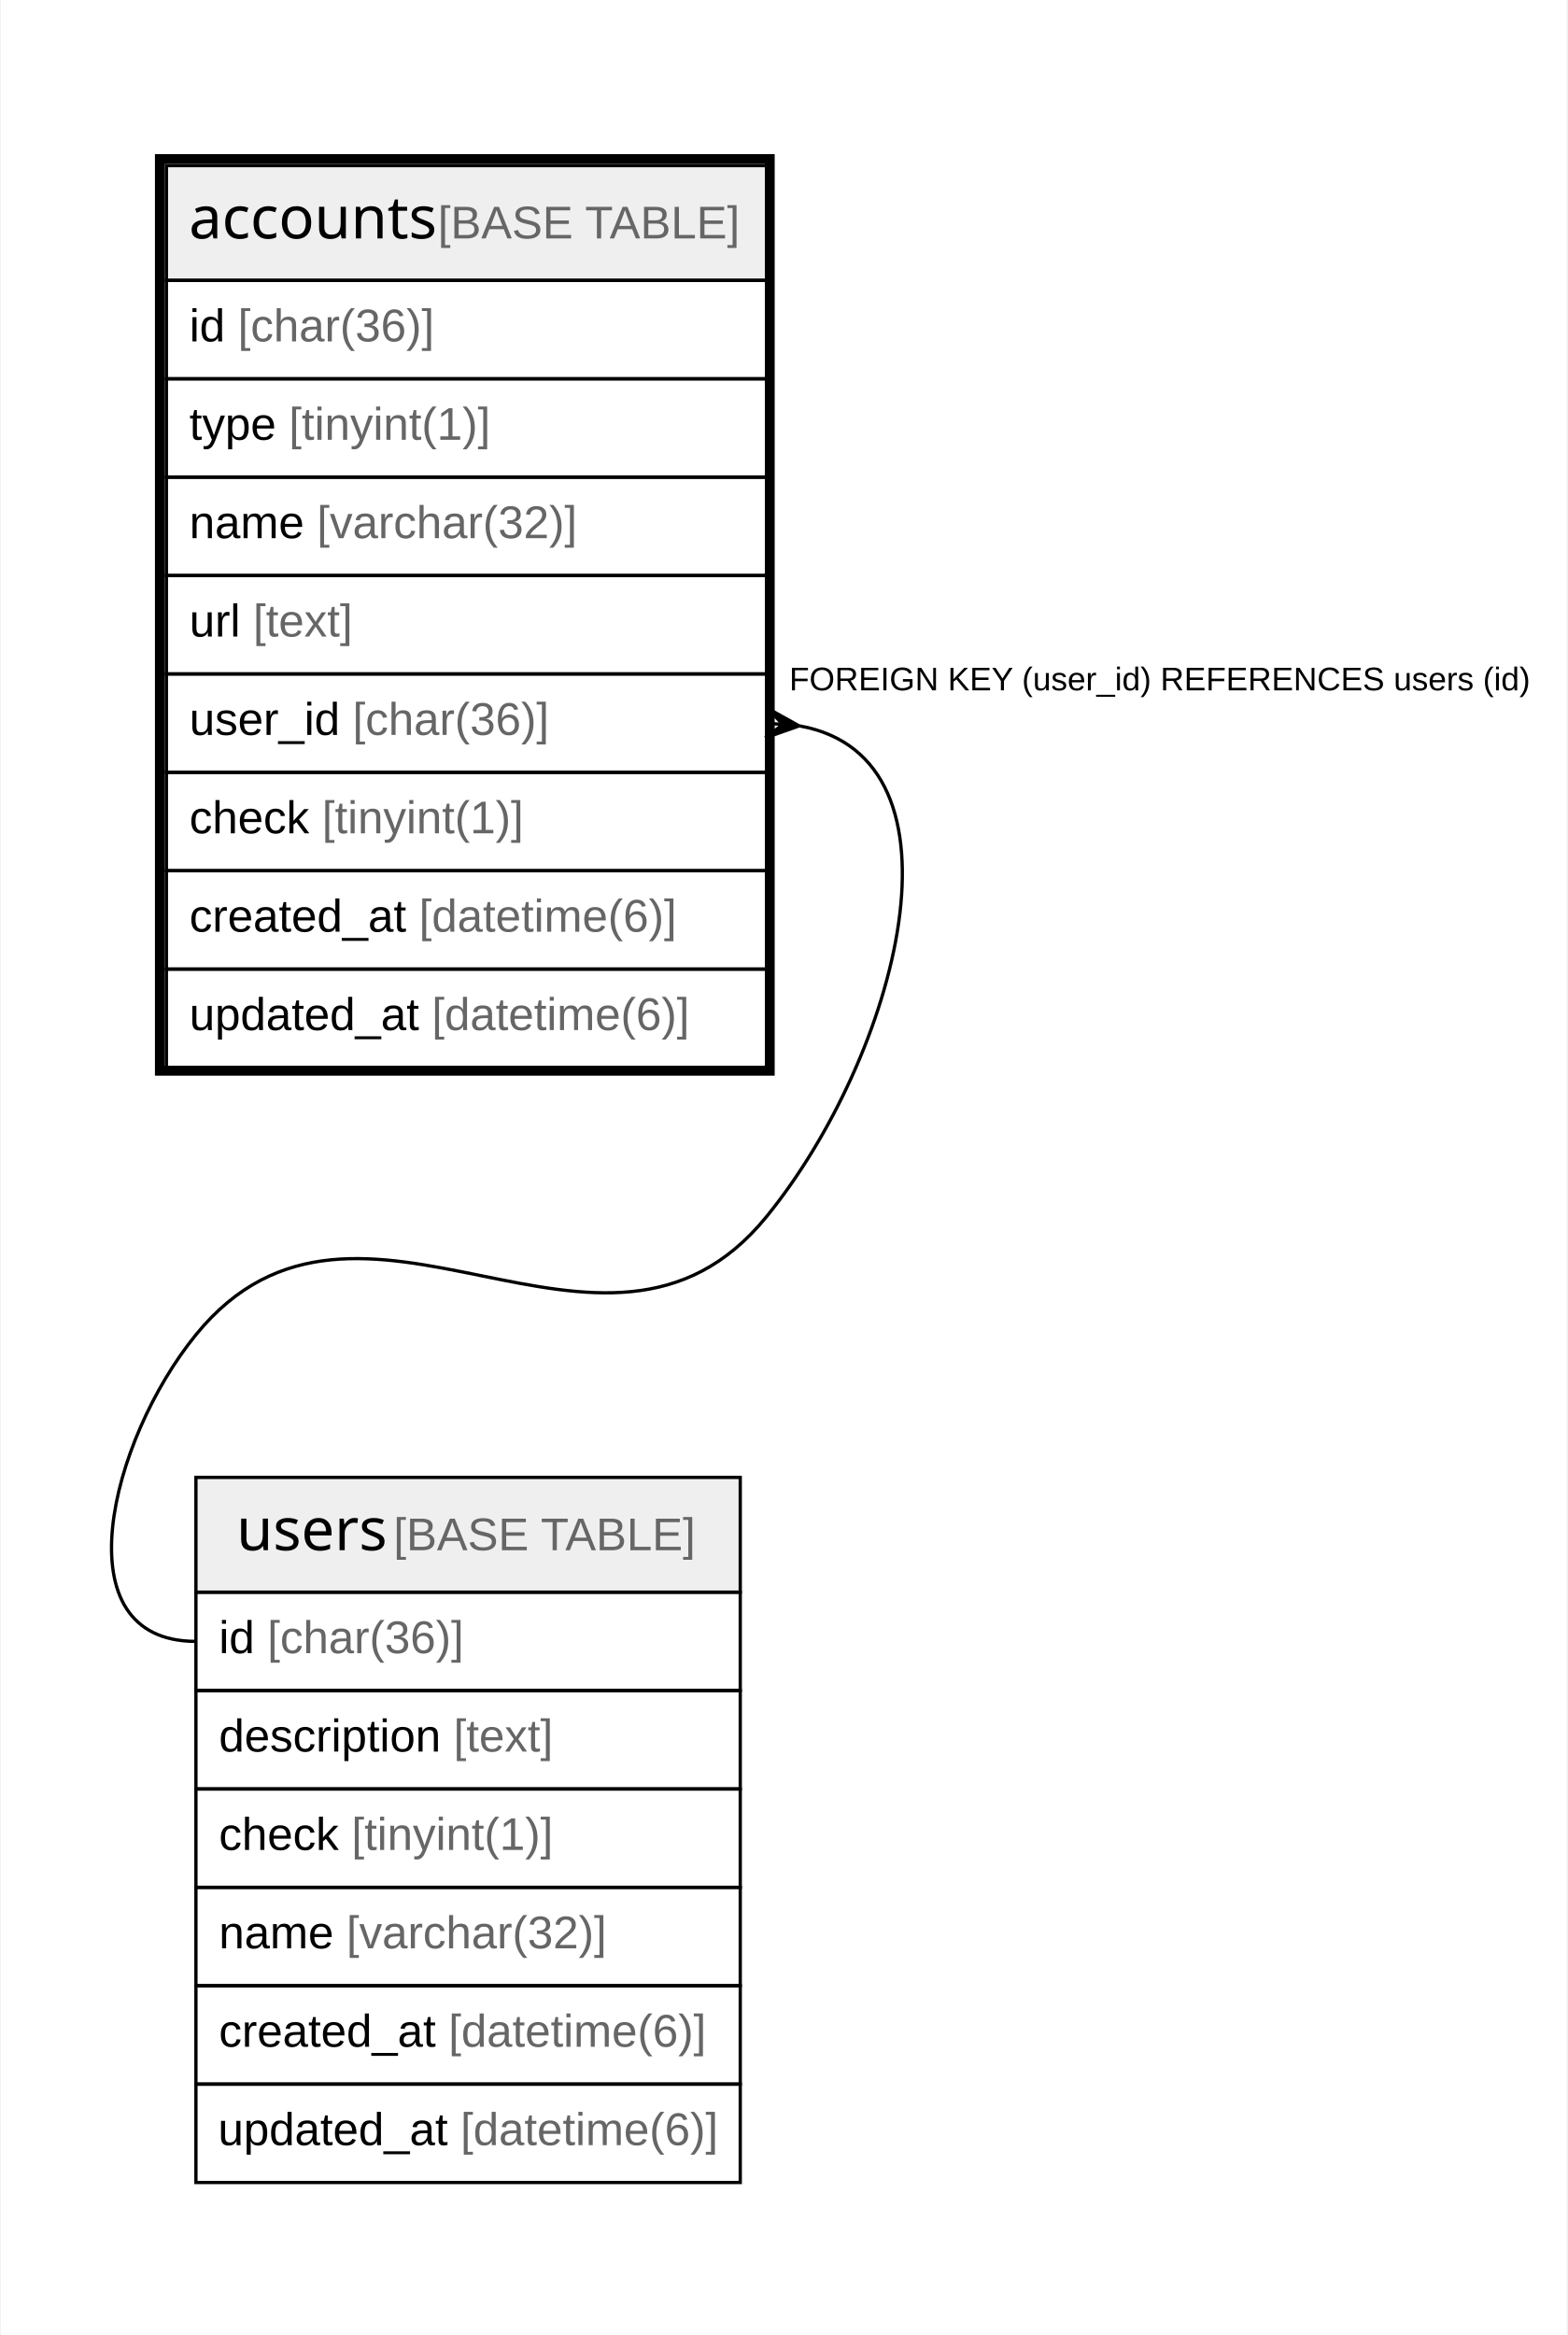
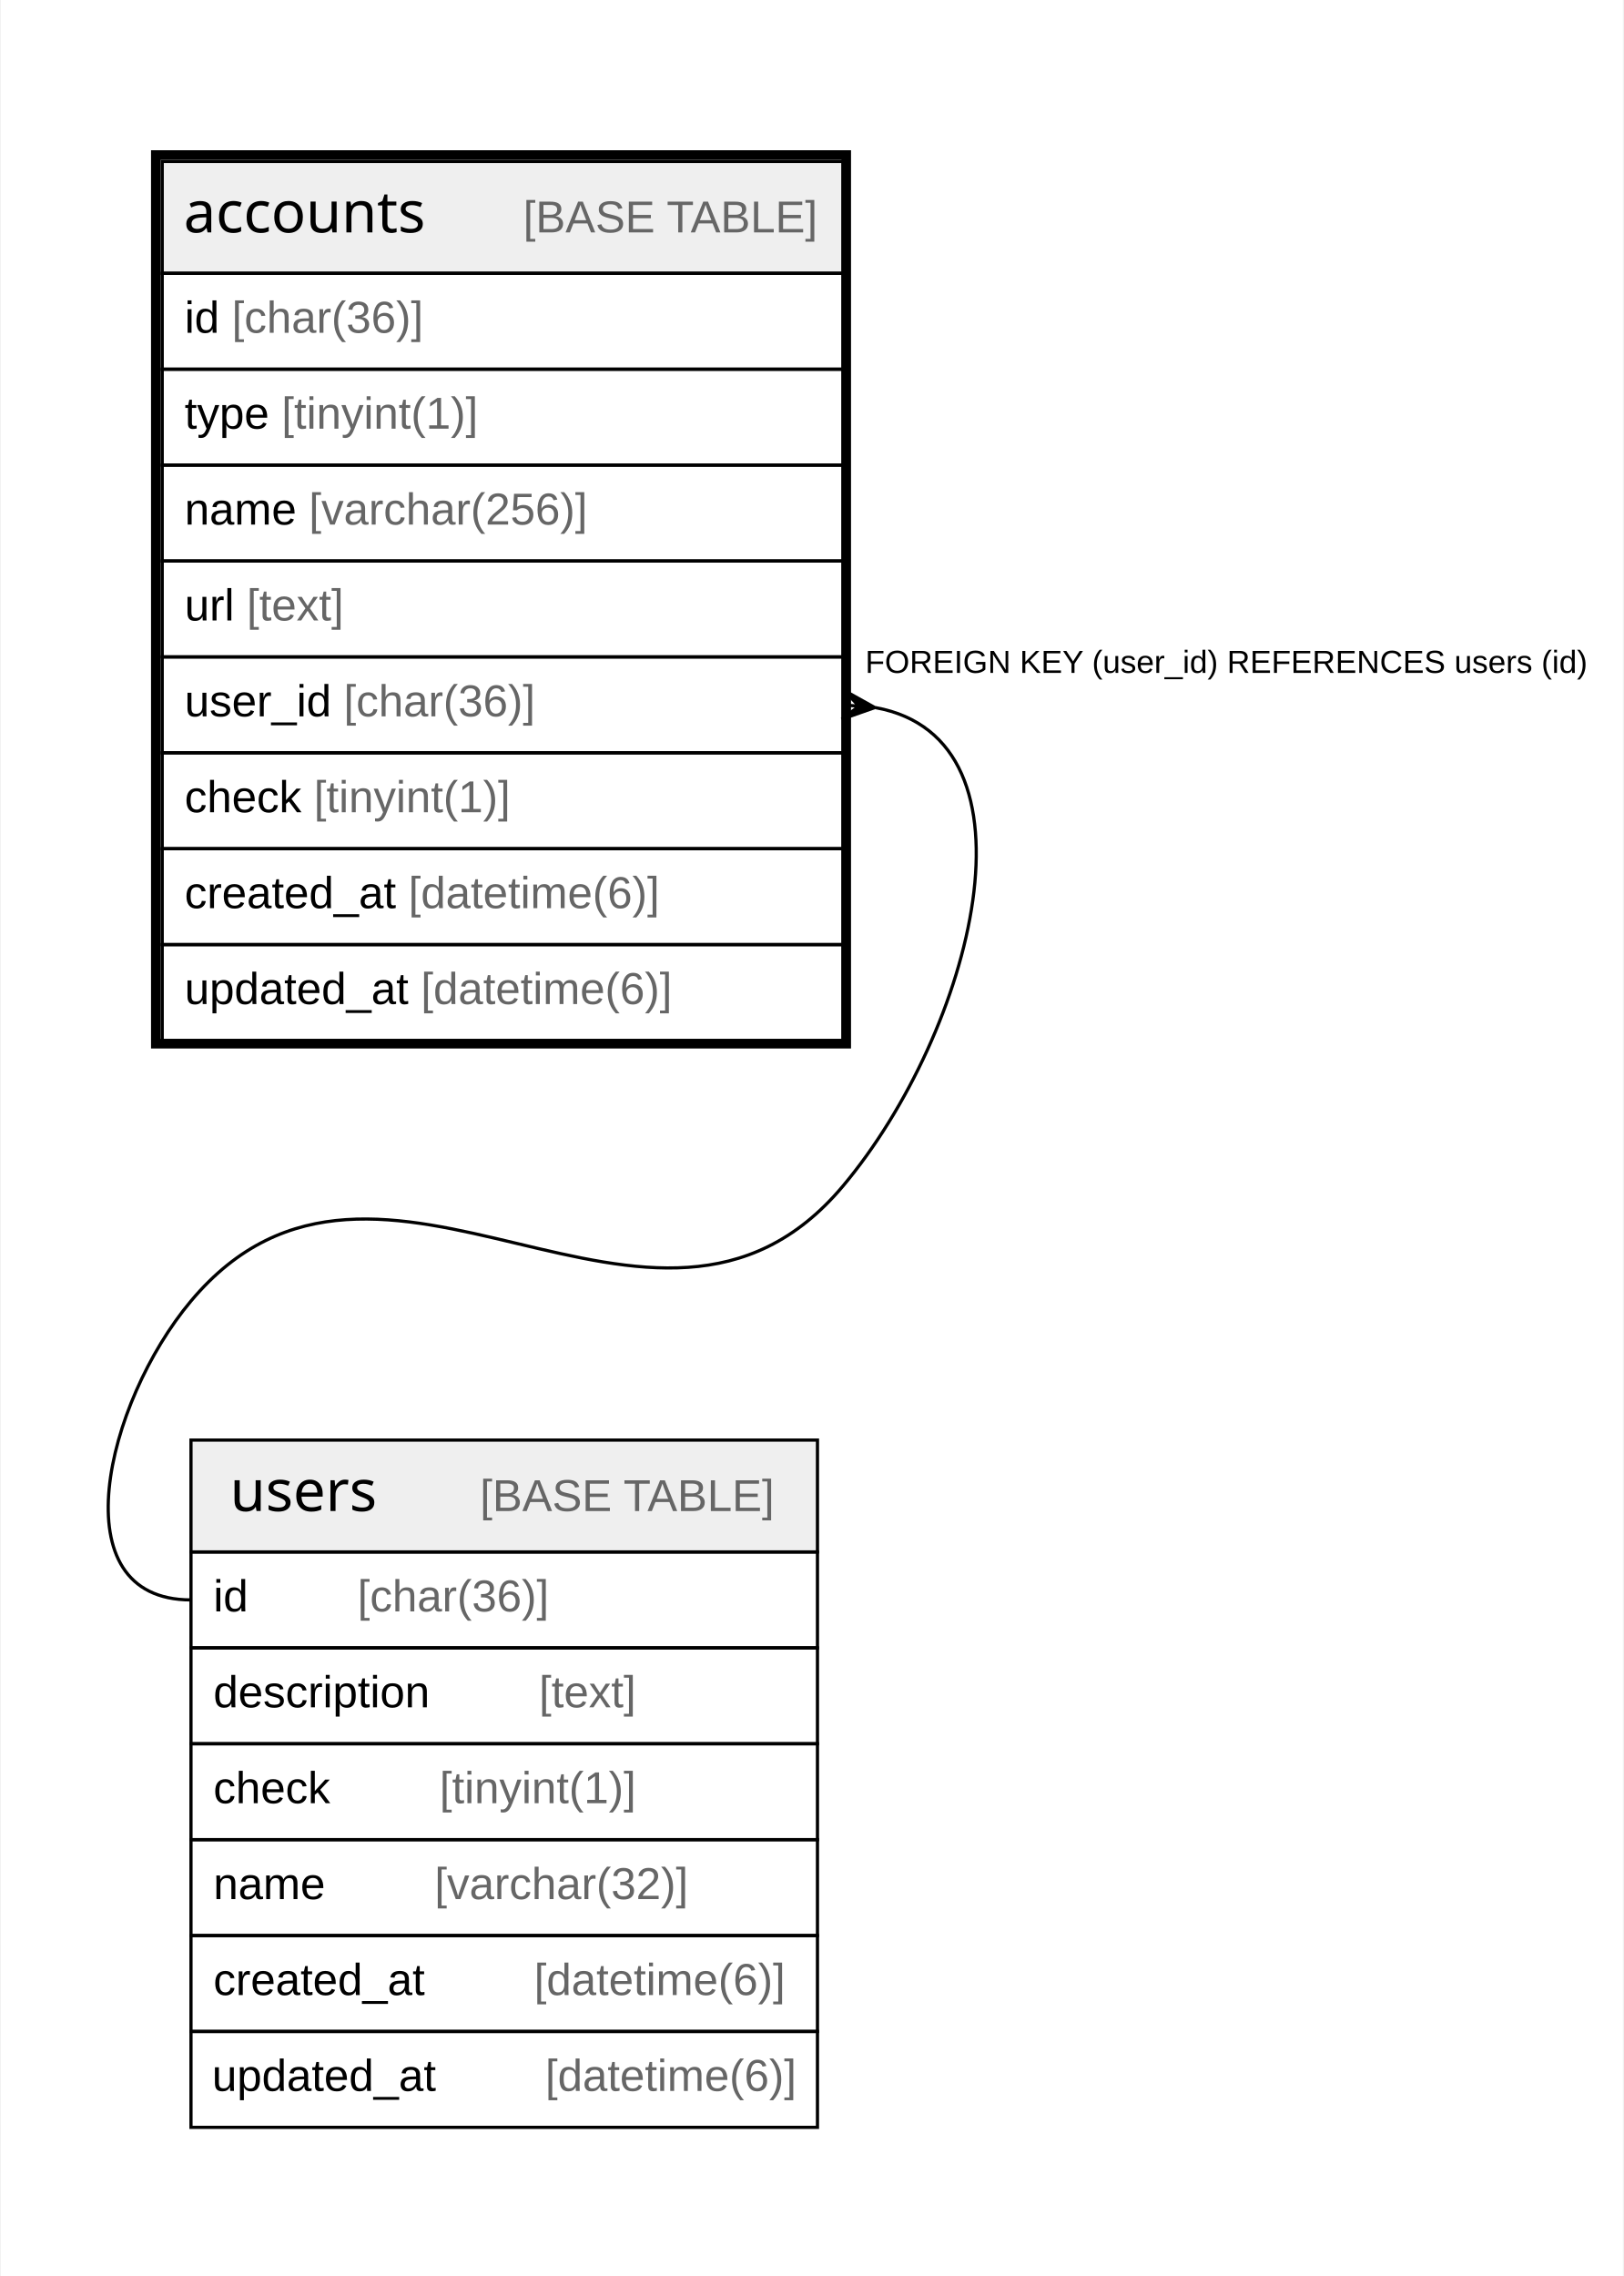
- <svg xmlns="http://www.w3.org/2000/svg" width="478pt" height="712pt" viewBox="0.00 0.00 477.50 712.00">
+ <svg xmlns="http://www.w3.org/2000/svg" width="508pt" height="712pt" viewBox="0.00 0.00 507.50 712.00">
  <g id="graph0" class="graph" transform="scale(1 1) rotate(0) translate(4 708)">
-     <polygon fill="#ffffff" stroke="transparent" points="-4,4 -4,-708 473.5,-708 473.5,4 -4,4" />
+     <polygon fill="#ffffff" stroke="transparent" points="-4,4 -4,-708 503.5,-708 503.5,4 -4,4" />
    <g id="node1" class="node">
-       <polygon fill="#efefef" stroke="transparent" points="46.5,-622.5 46.5,-657.5 229.5,-657.5 229.5,-622.5 46.5,-622.5" />
-       <polygon fill="none" stroke="#000000" points="46.5,-622.5 46.5,-657.5 229.5,-657.5 229.5,-622.5 46.5,-622.5" />
-       <text text-anchor="start" x="53.36" y="-635.3" font-family="Arial Bold" font-size="18.00" fill="#000000">accounts</text>
-       <text text-anchor="start" x="125.387" y="-635.3" font-family="Arial" font-size="14.00" fill="#000000"> </text>
-       <text text-anchor="start" x="129.277" y="-635.3" font-family="Arial" font-size="14.00" fill="#666666">[BASE TABLE]</text>
-       <polygon fill="none" stroke="#000000" points="46.5,-592.5 46.5,-622.5 229.5,-622.5 229.5,-592.5 46.5,-592.5" />
+       <polygon fill="#efefef" stroke="transparent" points="46.5,-622.5 46.5,-657.5 259.5,-657.5 259.5,-622.5 46.5,-622.5" />
+       <polygon fill="none" stroke="#000000" points="46.5,-622.5 46.5,-657.5 259.5,-657.5 259.5,-622.5 46.5,-622.5" />
+       <text text-anchor="start" x="53.203" y="-635.3" font-family="Arial Bold" font-size="18.00" fill="#000000">accounts</text>
+       <text text-anchor="start" x="125.23" y="-635.3" font-family="Arial" font-size="14.00" fill="#000000">    </text>
+       <text text-anchor="start" x="159.434" y="-635.3" font-family="Arial" font-size="14.00" fill="#666666">[BASE TABLE]</text>
+       <polygon fill="none" stroke="#000000" points="46.5,-592.5 46.5,-622.5 259.5,-622.5 259.5,-592.5 46.5,-592.5" />
      <text text-anchor="start" x="53.5" y="-603.9" font-family="Arial" font-size="14.00" fill="#000000">id </text>
      <text text-anchor="start" x="68.28" y="-603.9" font-family="Arial" font-size="14.00" fill="#666666">[char(36)]</text>
-       <polygon fill="none" stroke="#000000" points="46.5,-562.5 46.5,-592.5 229.5,-592.5 229.5,-562.5 46.5,-562.5" />
+       <polygon fill="none" stroke="#000000" points="46.5,-562.5 46.5,-592.5 259.5,-592.5 259.5,-562.5 46.5,-562.5" />
      <text text-anchor="start" x="53.5" y="-573.9" font-family="Arial" font-size="14.00" fill="#000000">type </text>
      <text text-anchor="start" x="83.846" y="-573.9" font-family="Arial" font-size="14.00" fill="#666666">[tinyint(1)]</text>
-       <polygon fill="none" stroke="#000000" points="46.5,-532.5 46.5,-562.5 229.5,-562.5 229.5,-532.5 46.5,-532.5" />
+       <polygon fill="none" stroke="#000000" points="46.5,-532.5 46.5,-562.5 259.5,-562.5 259.5,-532.5 46.5,-532.5" />
      <text text-anchor="start" x="53.5" y="-543.9" font-family="Arial" font-size="14.00" fill="#000000">name </text>
-       <text text-anchor="start" x="92.399" y="-543.9" font-family="Arial" font-size="14.00" fill="#666666">[varchar(32)]</text>
-       <polygon fill="none" stroke="#000000" points="46.5,-502.5 46.5,-532.5 229.5,-532.5 229.5,-502.5 46.5,-502.5" />
+       <text text-anchor="start" x="92.399" y="-543.9" font-family="Arial" font-size="14.00" fill="#666666">[varchar(256)]</text>
+       <polygon fill="none" stroke="#000000" points="46.5,-502.5 46.5,-532.5 259.5,-532.5 259.5,-502.5 46.5,-502.5" />
      <text text-anchor="start" x="53.5" y="-513.9" font-family="Arial" font-size="14.00" fill="#000000">url </text>
      <text text-anchor="start" x="72.94" y="-513.9" font-family="Arial" font-size="14.00" fill="#666666">[text]</text>
-       <polygon fill="none" stroke="#000000" points="46.5,-472.5 46.5,-502.5 229.5,-502.5 229.5,-472.5 46.5,-472.5" />
+       <polygon fill="none" stroke="#000000" points="46.5,-472.5 46.5,-502.5 259.5,-502.5 259.5,-472.5 46.5,-472.5" />
      <text text-anchor="start" x="53.5" y="-483.9" font-family="Arial" font-size="14.00" fill="#000000">user_id </text>
      <text text-anchor="start" x="103.288" y="-483.9" font-family="Arial" font-size="14.00" fill="#666666">[char(36)]</text>
-       <polygon fill="none" stroke="#000000" points="46.5,-442.5 46.5,-472.5 229.5,-472.5 229.5,-442.5 46.5,-442.5" />
+       <polygon fill="none" stroke="#000000" points="46.5,-442.5 46.5,-472.5 259.5,-472.5 259.5,-442.5 46.5,-442.5" />
      <text text-anchor="start" x="53.5" y="-453.9" font-family="Arial" font-size="14.00" fill="#000000">check </text>
      <text text-anchor="start" x="93.956" y="-453.9" font-family="Arial" font-size="14.00" fill="#666666">[tinyint(1)]</text>
-       <polygon fill="none" stroke="#000000" points="46.5,-412.5 46.5,-442.5 229.5,-442.5 229.5,-412.5 46.5,-412.5" />
+       <polygon fill="none" stroke="#000000" points="46.5,-412.5 46.5,-442.5 259.5,-442.5 259.5,-412.5 46.5,-412.5" />
      <text text-anchor="start" x="53.5" y="-423.9" font-family="Arial" font-size="14.00" fill="#000000">created_at </text>
      <text text-anchor="start" x="123.528" y="-423.9" font-family="Arial" font-size="14.00" fill="#666666">[datetime(6)]</text>
-       <polygon fill="none" stroke="#000000" points="46.5,-382.5 46.5,-412.5 229.5,-412.5 229.5,-382.5 46.5,-382.5" />
+       <polygon fill="none" stroke="#000000" points="46.5,-382.5 46.5,-412.5 259.5,-412.5 259.5,-382.5 46.5,-382.5" />
      <text text-anchor="start" x="53.5" y="-393.9" font-family="Arial" font-size="14.00" fill="#000000">updated_at </text>
      <text text-anchor="start" x="127.433" y="-393.9" font-family="Arial" font-size="14.00" fill="#666666">[datetime(6)]</text>
-       <polygon fill="none" stroke="#000000" stroke-width="3" points="44.5,-381.5 44.5,-659.5 230.5,-659.5 230.5,-381.5 44.5,-381.5" />
+       <polygon fill="none" stroke="#000000" stroke-width="3" points="44.5,-381.5 44.5,-659.5 260.5,-659.5 260.5,-381.5 44.5,-381.5" />
    </g>
    <g id="node2" class="node">
-       <polygon fill="#efefef" stroke="transparent" points="55.5,-222.5 55.5,-257.5 221.5,-257.5 221.5,-222.5 55.5,-222.5" />
-       <polygon fill="none" stroke="#000000" points="55.5,-222.5 55.5,-257.5 221.5,-257.5 221.5,-222.5 55.5,-222.5" />
-       <text text-anchor="start" x="67.871" y="-235.3" font-family="Arial Bold" font-size="18.00" fill="#000000">users</text>
-       <text text-anchor="start" x="111.875" y="-235.3" font-family="Arial" font-size="14.00" fill="#000000"> </text>
-       <text text-anchor="start" x="115.766" y="-235.3" font-family="Arial" font-size="14.00" fill="#666666">[BASE TABLE]</text>
-       <polygon fill="none" stroke="#000000" points="55.5,-192.5 55.5,-222.5 221.5,-222.5 221.5,-192.5 55.5,-192.5" />
-       <text text-anchor="start" x="62.5" y="-203.9" font-family="Arial" font-size="14.00" fill="#000000">id </text>
-       <text text-anchor="start" x="77.28" y="-203.9" font-family="Arial" font-size="14.00" fill="#666666">[char(36)]</text>
-       <polygon fill="none" stroke="#000000" points="55.5,-162.5 55.5,-192.5 221.5,-192.5 221.5,-162.5 55.5,-162.5" />
-       <text text-anchor="start" x="62.5" y="-173.9" font-family="Arial" font-size="14.00" fill="#000000">description </text>
-       <text text-anchor="start" x="134.068" y="-173.9" font-family="Arial" font-size="14.00" fill="#666666">[text]</text>
-       <polygon fill="none" stroke="#000000" points="55.5,-132.5 55.5,-162.5 221.5,-162.5 221.5,-132.5 55.5,-132.5" />
-       <text text-anchor="start" x="62.5" y="-143.9" font-family="Arial" font-size="14.00" fill="#000000">check </text>
-       <text text-anchor="start" x="102.956" y="-143.9" font-family="Arial" font-size="14.00" fill="#666666">[tinyint(1)]</text>
-       <polygon fill="none" stroke="#000000" points="55.5,-102.5 55.5,-132.5 221.5,-132.5 221.5,-102.5 55.5,-102.5" />
-       <text text-anchor="start" x="62.5" y="-113.9" font-family="Arial" font-size="14.00" fill="#000000">name </text>
-       <text text-anchor="start" x="101.399" y="-113.9" font-family="Arial" font-size="14.00" fill="#666666">[varchar(32)]</text>
-       <polygon fill="none" stroke="#000000" points="55.5,-72.5 55.5,-102.5 221.5,-102.5 221.5,-72.5 55.5,-72.5" />
-       <text text-anchor="start" x="62.5" y="-83.9" font-family="Arial" font-size="14.00" fill="#000000">created_at </text>
-       <text text-anchor="start" x="132.528" y="-83.9" font-family="Arial" font-size="14.00" fill="#666666">[datetime(6)]</text>
-       <polygon fill="none" stroke="#000000" points="55.5,-42.5 55.5,-72.5 221.5,-72.5 221.5,-42.5 55.5,-42.5" />
-       <text text-anchor="start" x="62.252" y="-53.9" font-family="Arial" font-size="14.00" fill="#000000">updated_at </text>
-       <text text-anchor="start" x="136.184" y="-53.9" font-family="Arial" font-size="14.00" fill="#666666">[datetime(6)]</text>
+       <polygon fill="#efefef" stroke="transparent" points="55.5,-222.5 55.5,-257.5 251.5,-257.5 251.5,-222.5 55.5,-222.5" />
+       <polygon fill="none" stroke="#000000" points="55.5,-222.5 55.5,-257.5 251.5,-257.5 251.5,-222.5 55.5,-222.5" />
+       <text text-anchor="start" x="67.714" y="-235.3" font-family="Arial Bold" font-size="18.00" fill="#000000">users</text>
+       <text text-anchor="start" x="111.718" y="-235.3" font-family="Arial" font-size="14.00" fill="#000000">    </text>
+       <text text-anchor="start" x="145.923" y="-235.3" font-family="Arial" font-size="14.00" fill="#666666">[BASE TABLE]</text>
+       <polygon fill="none" stroke="#000000" points="55.5,-192.5 55.5,-222.5 251.5,-222.5 251.5,-192.5 55.5,-192.5" />
+       <text text-anchor="start" x="62.5" y="-203.9" font-family="Arial" font-size="14.00" fill="#000000">id    </text>
+       <text text-anchor="start" x="107.594" y="-203.9" font-family="Arial" font-size="14.00" fill="#666666">[char(36)]</text>
+       <polygon fill="none" stroke="#000000" points="55.5,-162.5 55.5,-192.5 251.5,-192.5 251.5,-162.5 55.5,-162.5" />
+       <text text-anchor="start" x="62.5" y="-173.9" font-family="Arial" font-size="14.00" fill="#000000">description    </text>
+       <text text-anchor="start" x="164.382" y="-173.9" font-family="Arial" font-size="14.00" fill="#666666">[text]</text>
+       <polygon fill="none" stroke="#000000" points="55.5,-132.5 55.5,-162.5 251.5,-162.5 251.5,-132.5 55.5,-132.5" />
+       <text text-anchor="start" x="62.5" y="-143.9" font-family="Arial" font-size="14.00" fill="#000000">check    </text>
+       <text text-anchor="start" x="133.27" y="-143.9" font-family="Arial" font-size="14.00" fill="#666666">[tinyint(1)]</text>
+       <polygon fill="none" stroke="#000000" points="55.5,-102.5 55.5,-132.5 251.5,-132.5 251.5,-102.5 55.5,-102.5" />
+       <text text-anchor="start" x="62.5" y="-113.9" font-family="Arial" font-size="14.00" fill="#000000">name    </text>
+       <text text-anchor="start" x="131.713" y="-113.9" font-family="Arial" font-size="14.00" fill="#666666">[varchar(32)]</text>
+       <polygon fill="none" stroke="#000000" points="55.5,-72.5 55.5,-102.5 251.5,-102.5 251.5,-72.5 55.5,-72.5" />
+       <text text-anchor="start" x="62.5" y="-83.9" font-family="Arial" font-size="14.00" fill="#000000">created_at    </text>
+       <text text-anchor="start" x="162.842" y="-83.9" font-family="Arial" font-size="14.00" fill="#666666">[datetime(6)]</text>
+       <polygon fill="none" stroke="#000000" points="55.5,-42.5 55.5,-72.5 251.5,-72.5 251.5,-42.5 55.5,-42.5" />
+       <text text-anchor="start" x="62.095" y="-53.9" font-family="Arial" font-size="14.00" fill="#000000">updated_at    </text>
+       <text text-anchor="start" x="166.341" y="-53.9" font-family="Arial" font-size="14.00" fill="#666666">[datetime(6)]</text>
    </g>
    <g id="edge1" class="edge">
-       <path fill="none" stroke="#000000" d="M239.665,-486.639C293.64,-476.852 269.426,-386.032 229.5,-337 179.636,-275.763 105.364,-362.237 55.5,-301 29.261,-268.776 13.944,-207.5 55.5,-207.5" />
-       <polygon fill="#000000" stroke="#000000" points="239.464,-486.656 229.12,-483.016 234.482,-487.078 229.5,-487.5 229.5,-487.5 229.5,-487.5 234.482,-487.078 229.88,-491.984 239.464,-486.656 239.464,-486.656" />
-       <text text-anchor="start" x="236.445" y="-497.5" font-family="Arial" font-size="10.00" fill="#000000">FOREIGN KEY (user_id) REFERENCES users (id)</text>
+       <path fill="none" stroke="#000000" d="M269.671,-486.634C323.718,-476.787 300.141,-385.44 259.5,-337 200.325,-266.468 114.675,-371.532 55.5,-301 28.791,-269.165 13.944,-207.5 55.5,-207.5" />
+       <polygon fill="#000000" stroke="#000000" points="269.464,-486.651 259.118,-483.016 264.482,-487.075 259.5,-487.5 259.5,-487.5 259.5,-487.5 264.482,-487.075 259.882,-491.984 269.464,-486.651 269.464,-486.651" />
+       <text text-anchor="start" x="266.445" y="-497.5" font-family="Arial" font-size="10.00" fill="#000000">FOREIGN KEY (user_id) REFERENCES users (id)</text>
    </g>
  </g>
</svg>
